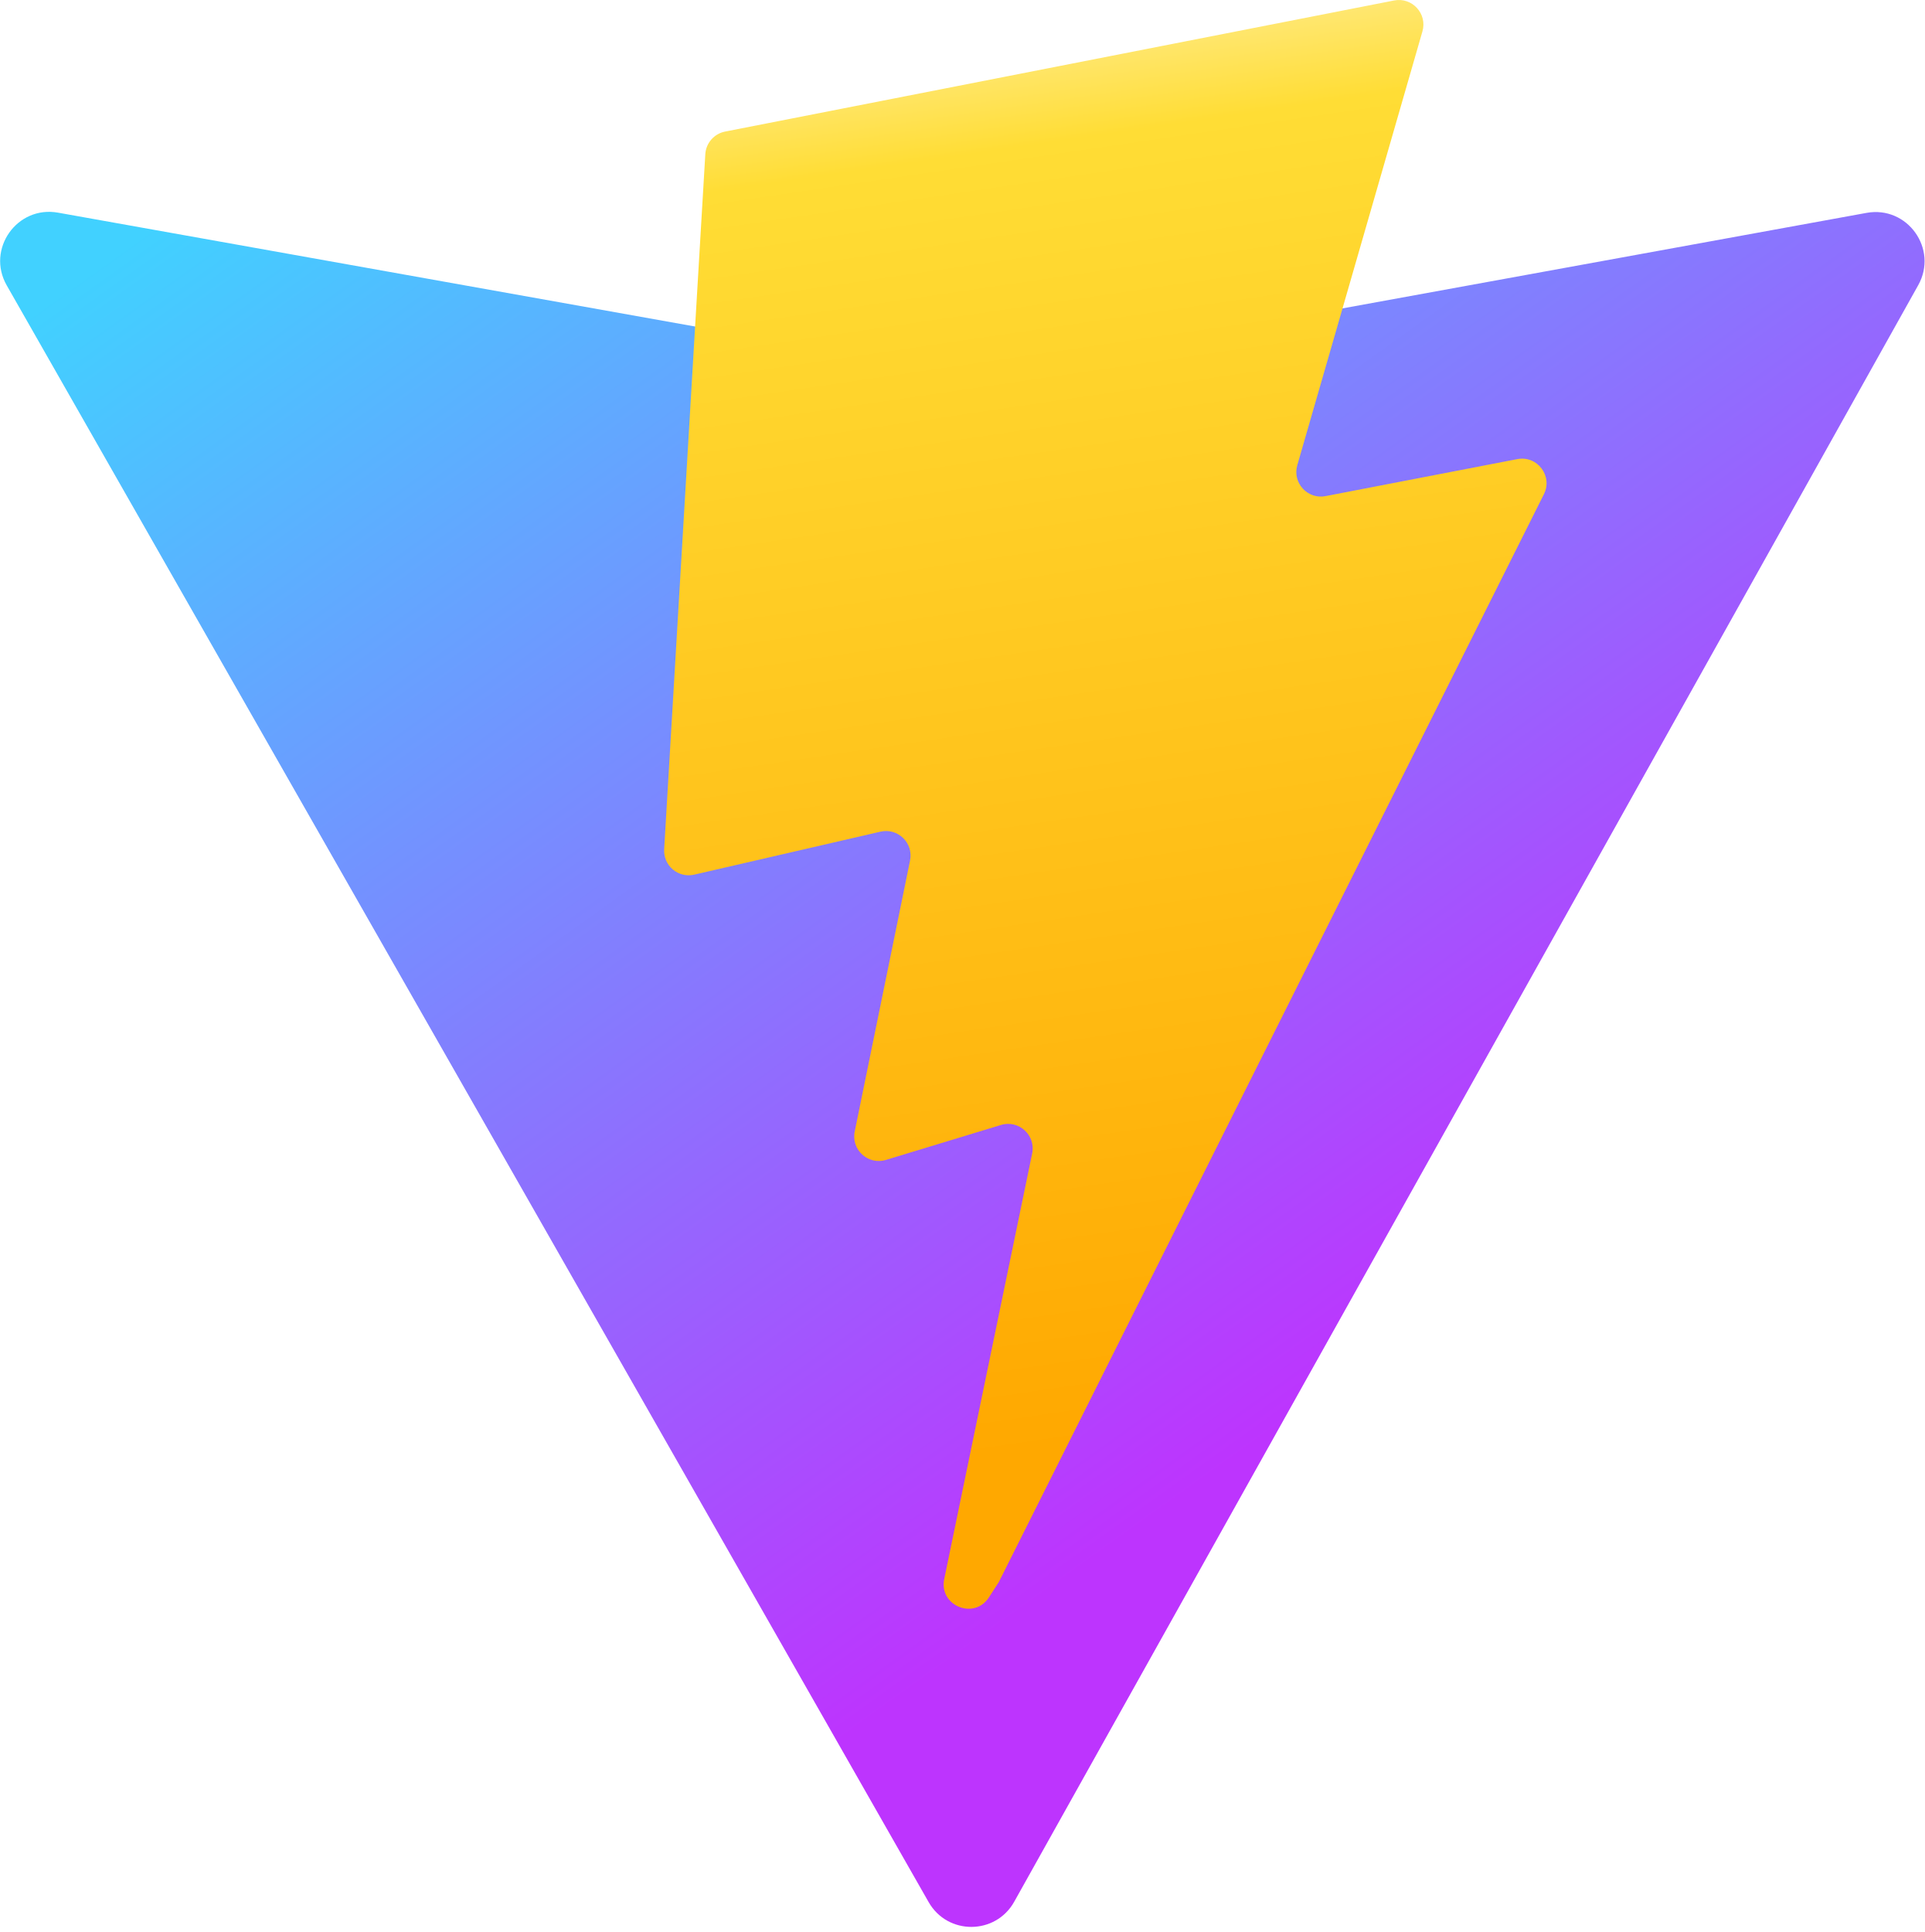
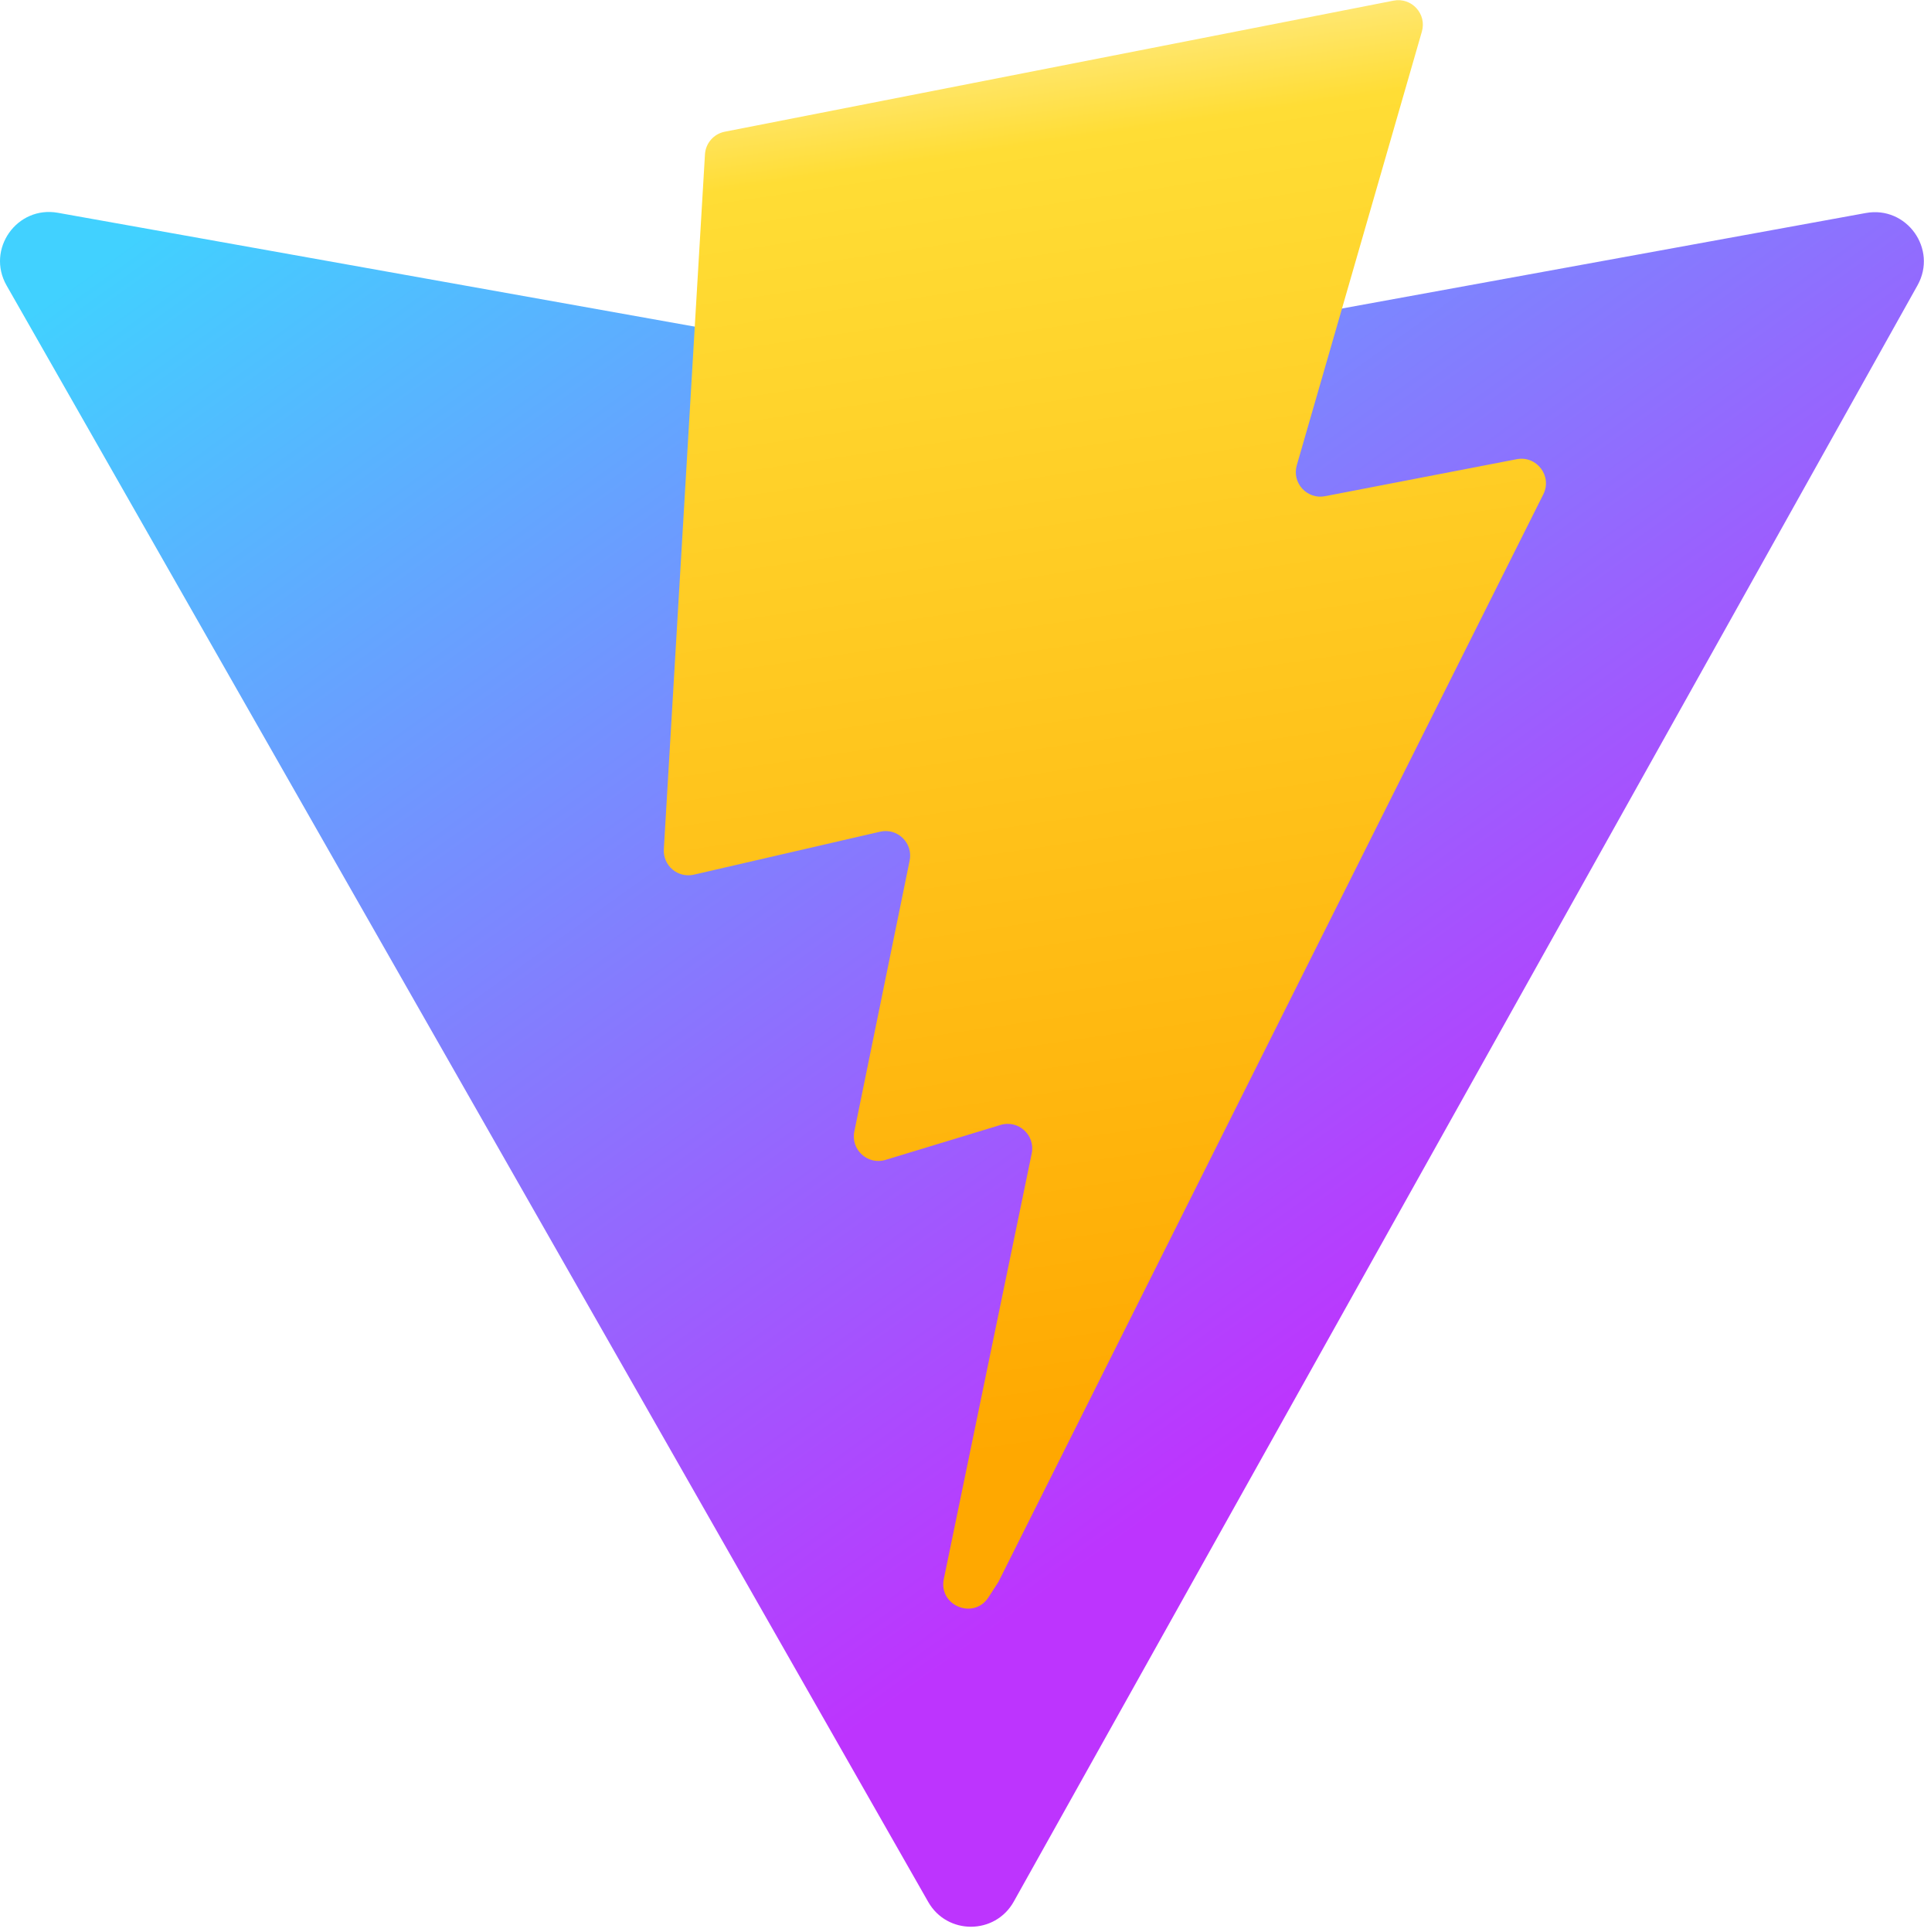
- <svg xmlns="http://www.w3.org/2000/svg" aria-hidden="true" role="img" class="iconify iconify--logos" width="31.88" height="32" preserveAspectRatio="xMidYMid meet" viewBox="0 0 256 257">
+ <svg xmlns="http://www.w3.org/2000/svg" aria-hidden="true" role="img" class="iconify iconify--logos" width="31.87" height="32" preserveAspectRatio="xMidYMid meet" viewBox="0 0 256 257">
  <defs>
    <linearGradient id="IconifyId1813088fe1fbc01fb466" x1="-.828%" x2="57.636%" y1="7.652%" y2="78.411%">
      <stop offset="0%" stop-color="#41D1FF" />
      <stop offset="100%" stop-color="#BD34FE" />
    </linearGradient>
    <linearGradient id="IconifyId1813088fe1fbc01fb467" x1="43.376%" x2="50.316%" y1="2.242%" y2="89.03%">
      <stop offset="0%" stop-color="#FFEA83" />
      <stop offset="8.333%" stop-color="#FFDD35" />
      <stop offset="100%" stop-color="#FFA800" />
    </linearGradient>
  </defs>
  <path fill="url(#IconifyId1813088fe1fbc01fb466)" d="M255.153 37.938L134.897 252.976c-2.483 4.44-8.862 4.466-11.382.048L.875 37.958c-2.746-4.814 1.371-10.646 6.827-9.67l120.385 21.517a6.537 6.537 0 0 0 2.322-.004l117.867-21.483c5.438-.991 9.574 4.796 6.877 9.62Z" />
  <path fill="url(#IconifyId1813088fe1fbc01fb467)" d="M185.432.063L96.44 17.501a3.268 3.268 0 0 0-2.634 3.014l-5.474 92.456a3.268 3.268 0 0 0 3.997 3.378l24.777-5.718c2.318-.535 4.413 1.507 3.936 3.838l-7.361 36.047c-.495 2.426 1.782 4.5 4.151 3.78l15.304-4.649c2.372-.72 4.652 1.36 4.15 3.788l-11.698 56.621c-.732 3.542 3.979 5.473 5.943 2.437l1.313-2.028l72.516-144.72c1.215-2.423-.88-5.186-3.54-4.672l-25.505 4.922c-2.396.462-4.435-1.77-3.759-4.114l16.646-57.705c.677-2.35-1.37-4.583-3.769-4.113Z" />
</svg>
